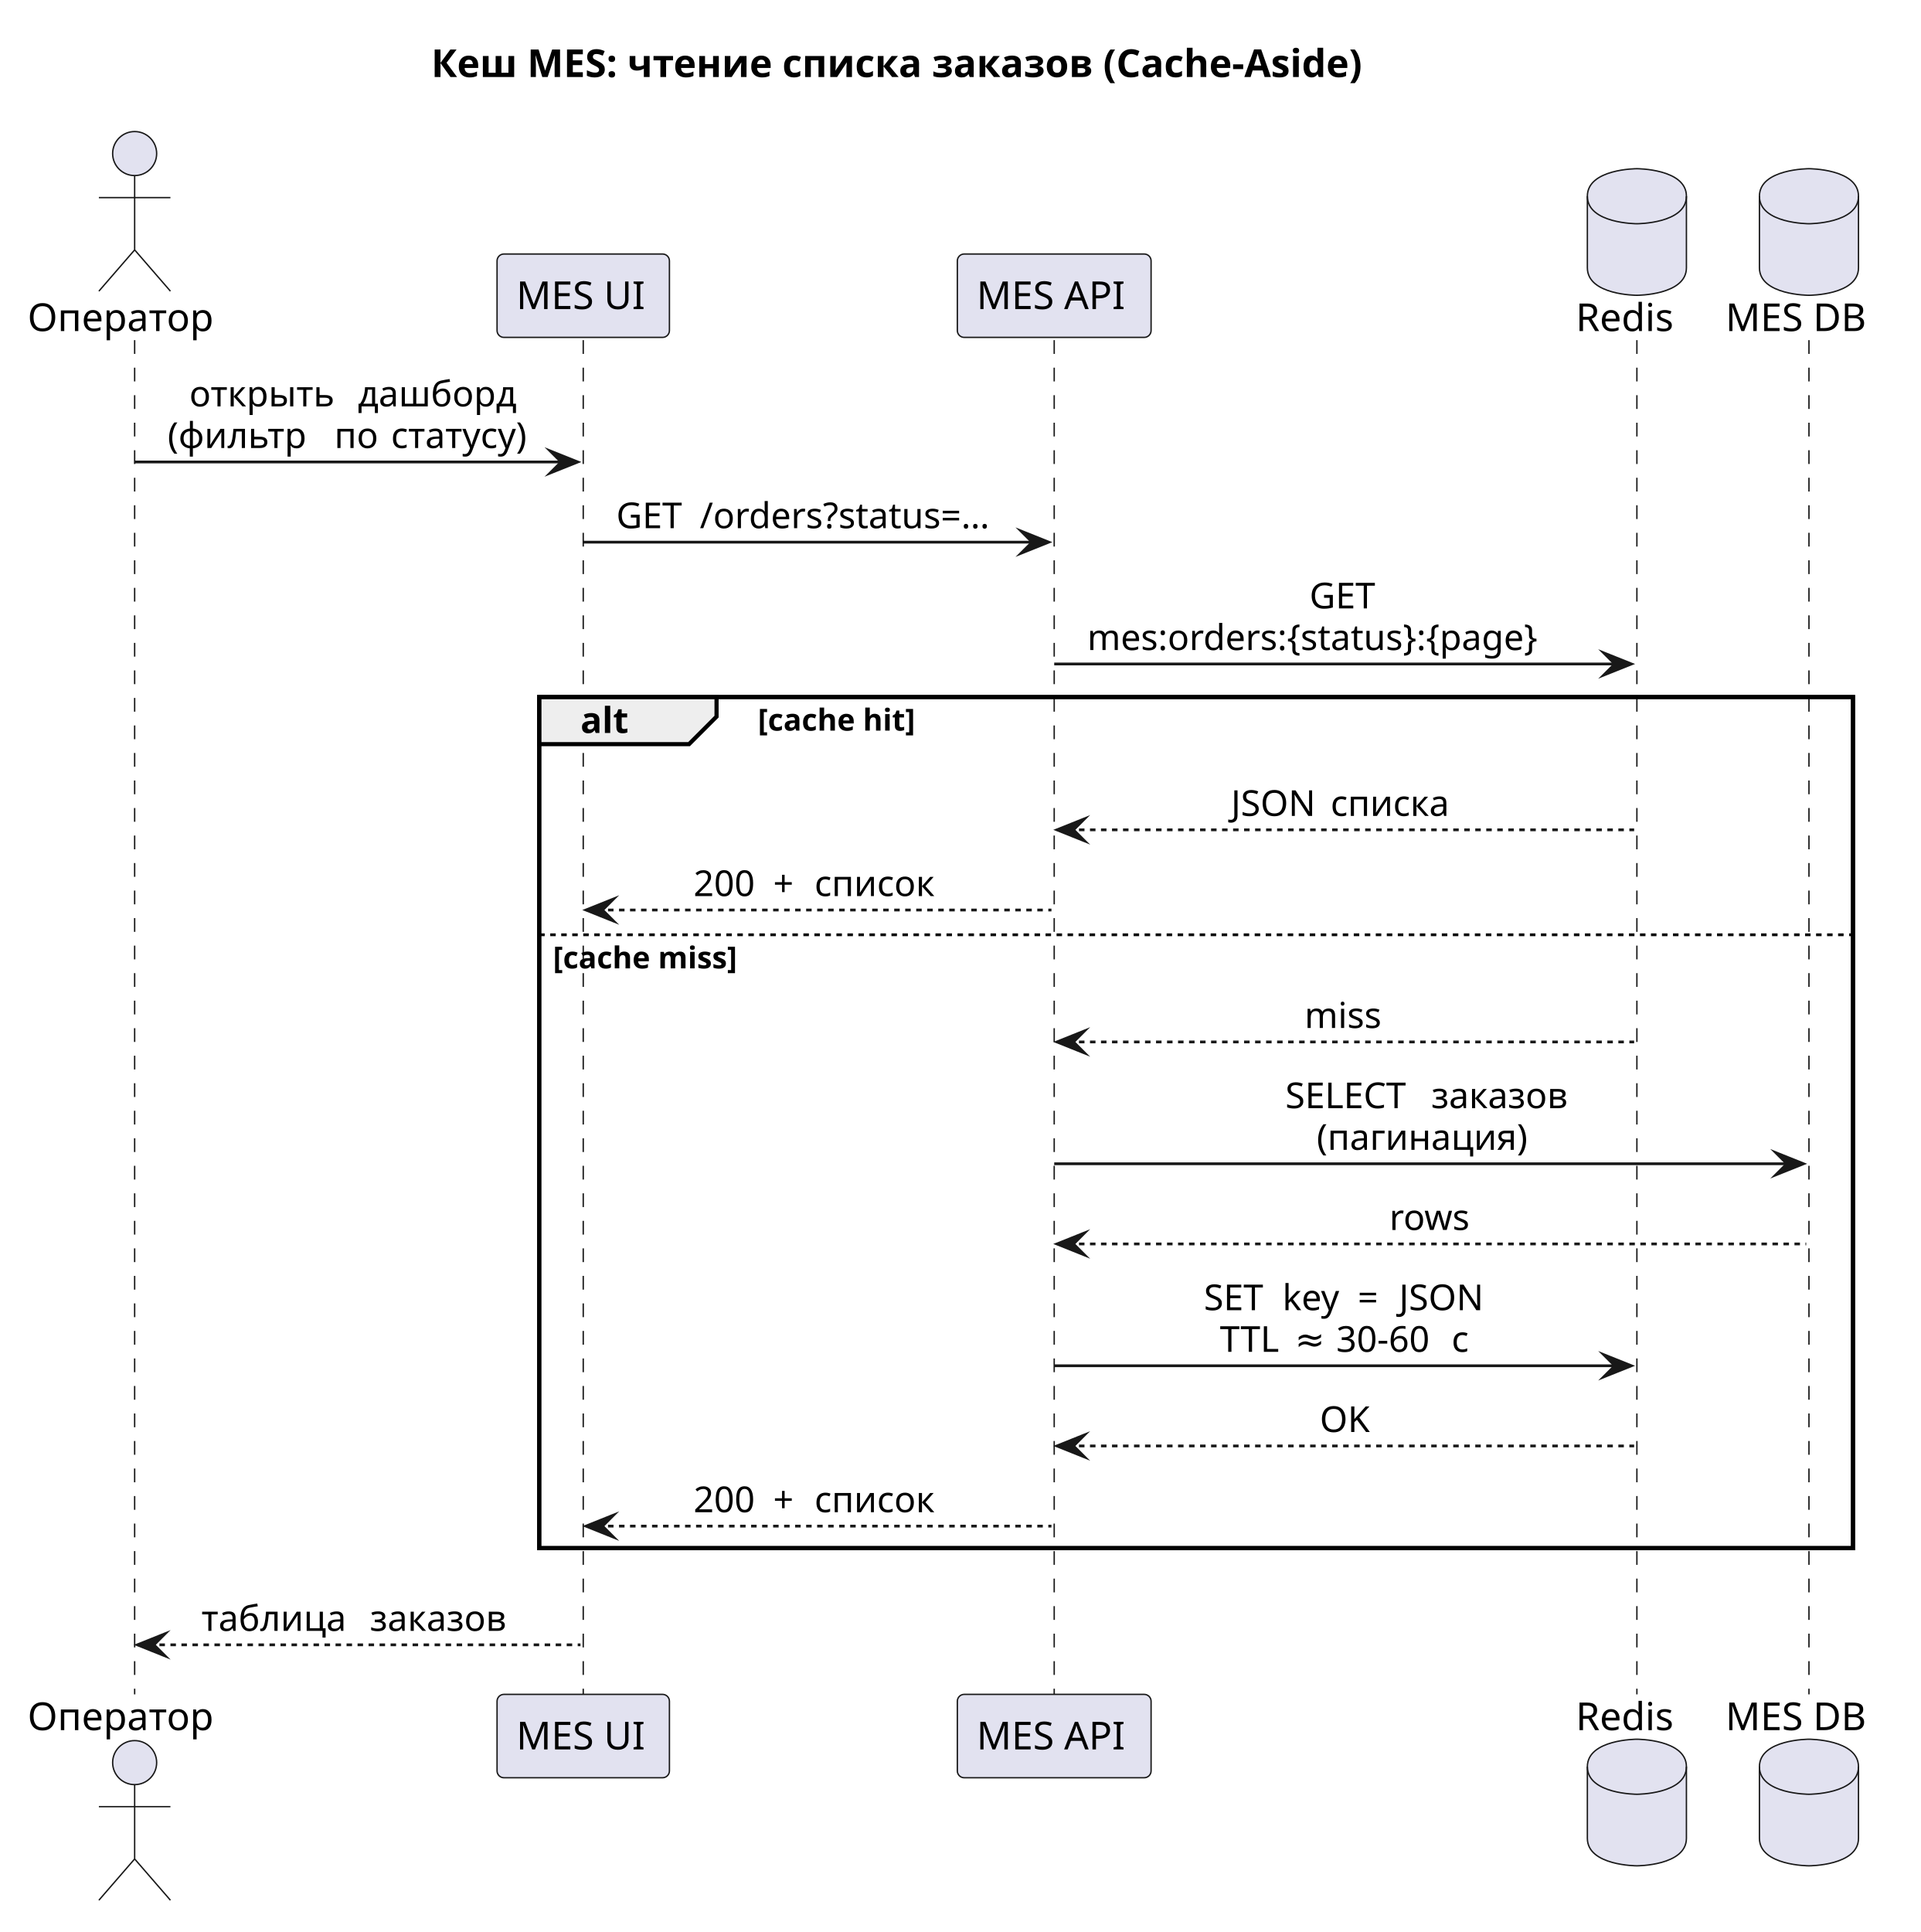
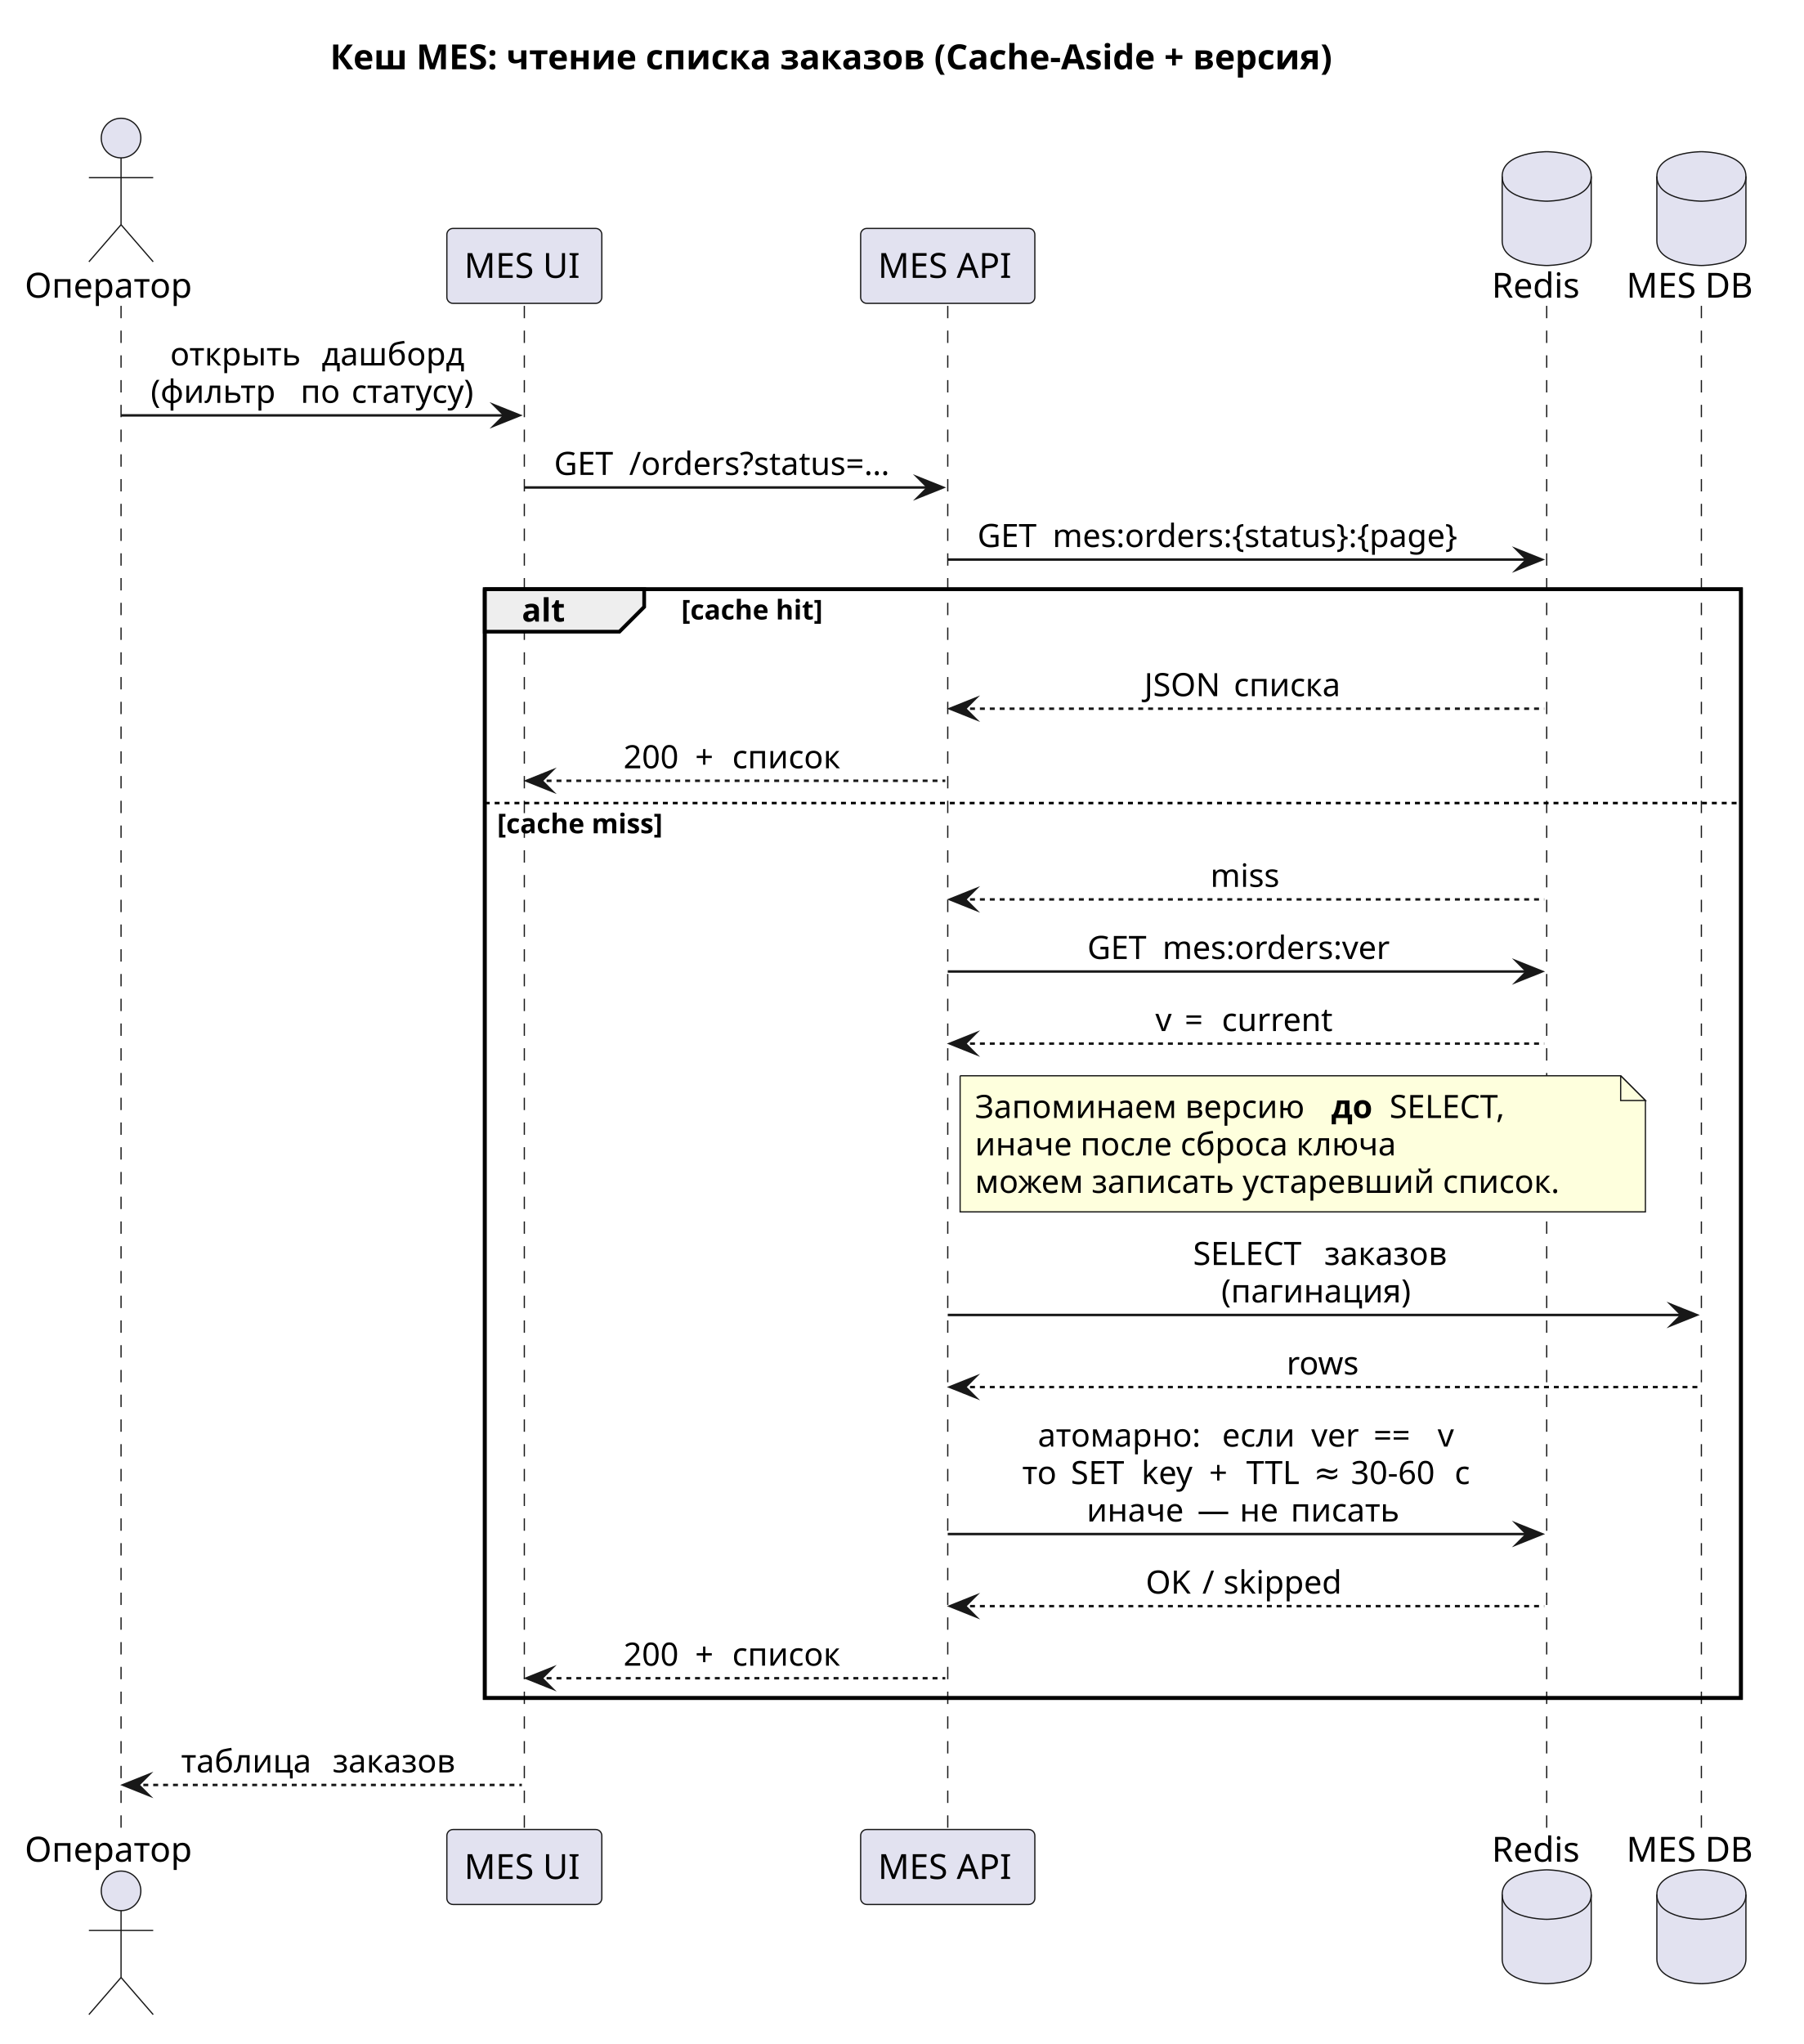
- <svg xmlns="http://www.w3.org/2000/svg" version="1.1" data-diagram-type="SEQUENCE" style="width:698px;height:702px;background:#FFFFFF;" width="698px" height="702px" viewBox="0 0 698 702" zoomAndPan="magnify" preserveAspectRatio="none" contentStyleType="text/css">
+ <svg xmlns="http://www.w3.org/2000/svg" version="1.1" data-diagram-type="SEQUENCE" style="width:729px;height:826px;background:#FFFFFF;" width="729px" height="826px" viewBox="0 0 729 826" zoomAndPan="magnify" preserveAspectRatio="none" contentStyleType="text/css">
  <defs />
  <g font-family="sans-serif" lengthAdjust="spacing">
    <g class="title" data-source-line="1">
-       <text x="156.69" y="27.995" fill="#000" font-size="14" textLength="383.298" font-weight="700">Кеш MES: чтение списка заказов (Cache-Aside)</text>
-     </g>
-     <rect x="195.943" y="253.258" width="477.412" height="309.266" fill="none" style="stroke:#000;stroke-width:1.5;" />
+       <text x="133.395" y="27.995" fill="#000" font-size="14" textLength="460.25" font-weight="700">Кеш MES: чтение списка заказов (Cache-Aside + версия)</text>
+     </g>
+     <rect x="195.943" y="238.125" width="507.773" height="448.063" fill="none" style="stroke:#000;stroke-width:1.5;" />
    <g class="participant-lifeline" data-qualified-name="Op" data-entity-uid="part1" id="part1-lifeline" data-source-line="6">
      <g>
-         <rect x="45.43" y="123.594" width="8" height="492.063" fill="#000" fill-opacity="0" />
-         <line x1="48.93" y1="123.594" x2="48.93" y2="615.656" style="stroke:#181818;stroke-width:0.5;stroke-dasharray:5,5;" />
+         <rect x="45.43" y="123.594" width="8" height="615.727" fill="#000" fill-opacity="0" />
+         <line x1="48.93" y1="123.594" x2="48.93" y2="739.32" style="stroke:#181818;stroke-width:0.5;stroke-dasharray:5,5;" />
      </g>
    </g>
    <g class="participant-lifeline" data-qualified-name="UI" data-entity-uid="part2" id="part2-lifeline" data-source-line="7">
      <g>
-         <rect x="208.443" y="123.594" width="8" height="492.063" fill="#000" fill-opacity="0" />
-         <line x1="211.943" y1="123.594" x2="211.943" y2="615.656" style="stroke:#181818;stroke-width:0.5;stroke-dasharray:5,5;" />
+         <rect x="208.443" y="123.594" width="8" height="615.727" fill="#000" fill-opacity="0" />
+         <line x1="211.943" y1="123.594" x2="211.943" y2="739.32" style="stroke:#181818;stroke-width:0.5;stroke-dasharray:5,5;" />
      </g>
    </g>
    <g class="participant-lifeline" data-qualified-name="API" data-entity-uid="part3" id="part3-lifeline" data-source-line="8">
      <g>
-         <rect x="379.588" y="123.594" width="8" height="492.063" fill="#000" fill-opacity="0" />
-         <line x1="383.088" y1="123.594" x2="383.088" y2="615.656" style="stroke:#181818;stroke-width:0.5;stroke-dasharray:5,5;" />
+         <rect x="379.588" y="123.594" width="8" height="615.727" fill="#000" fill-opacity="0" />
+         <line x1="383.088" y1="123.594" x2="383.088" y2="739.32" style="stroke:#181818;stroke-width:0.5;stroke-dasharray:5,5;" />
      </g>
    </g>
    <g class="participant-lifeline" data-qualified-name="Redis" data-entity-uid="part4" id="part4-lifeline" data-source-line="9">
      <g>
-         <rect x="591.327" y="123.594" width="8" height="492.063" fill="#000" fill-opacity="0" />
-         <line x1="594.827" y1="123.594" x2="594.827" y2="615.656" style="stroke:#181818;stroke-width:0.5;stroke-dasharray:5,5;" />
+         <rect x="621.688" y="123.594" width="8" height="615.727" fill="#000" fill-opacity="0" />
+         <line x1="625.188" y1="123.594" x2="625.188" y2="739.32" style="stroke:#181818;stroke-width:0.5;stroke-dasharray:5,5;" />
      </g>
    </g>
    <g class="participant-lifeline" data-qualified-name="DB" data-entity-uid="part5" id="part5-lifeline" data-source-line="10">
      <g>
-         <rect x="653.855" y="123.594" width="8" height="492.063" fill="#000" fill-opacity="0" />
-         <line x1="657.355" y1="123.594" x2="657.355" y2="615.656" style="stroke:#181818;stroke-width:0.5;stroke-dasharray:5,5;" />
+         <rect x="684.216" y="123.594" width="8" height="615.727" fill="#000" fill-opacity="0" />
+         <line x1="687.716" y1="123.594" x2="687.716" y2="739.32" style="stroke:#181818;stroke-width:0.5;stroke-dasharray:5,5;" />
      </g>
    </g>
    <g class="participant participant-head" data-qualified-name="Op" data-entity-uid="part1" id="part1-head" data-source-line="6">
      <text x="10" y="120.292" fill="#000" font-size="14" textLength="71.859">Оператор</text>
      <ellipse cx="48.93" cy="55.797" rx="8" ry="8" fill="#E2E2F0" style="stroke:#181818;stroke-width:0.5;" />
      <path d="M48.93,63.797 L48.93,90.797 M35.93,71.797 L61.93,71.797 M48.93,90.797 L35.93,105.797 M48.93,90.797 L61.93,105.797" style="stroke:#181818;stroke-width:0.5;" fill="none" />
    </g>
    <g class="participant participant-head" data-qualified-name="UI" data-entity-uid="part2" id="part2-head" data-source-line="7">
      <rect x="180.625" y="92.297" width="62.638" height="30.297" fill="#E2E2F0" style="stroke:#181818;stroke-width:0.5;" rx="2.5" ry="2.5" />
      <text x="187.625" y="112.292" fill="#000" font-size="14" textLength="48.638">MES UI</text>
    </g>
    <g class="participant participant-head" data-qualified-name="API" data-entity-uid="part3" id="part3-head" data-source-line="8">
      <rect x="347.883" y="92.297" width="70.41" height="30.297" fill="#E2E2F0" style="stroke:#181818;stroke-width:0.5;" rx="2.5" ry="2.5" />
      <text x="354.883" y="112.292" fill="#000" font-size="14" textLength="56.41">MES API</text>
    </g>
    <g class="participant participant-head" data-qualified-name="Redis" data-entity-uid="part4" id="part4-head" data-source-line="9">
-       <text x="572.621" y="120.292" fill="#000" font-size="14" textLength="38.411">Redis</text>
-       <path d="M576.827,71.297 C576.827,61.297 594.827,61.297 594.827,61.297 C594.827,61.297 612.827,61.297 612.827,71.297 L612.827,97.297 C612.827,107.297 594.827,107.297 594.827,107.297 C594.827,107.297 576.827,107.297 576.827,97.297 L576.827,71.297" style="stroke:#181818;stroke-width:0.5;" fill="#E2E2F0" />
-       <path d="M576.827,71.297 C576.827,81.297 594.827,81.297 594.827,81.297 C594.827,81.297 612.827,81.297 612.827,71.297" style="stroke:#181818;stroke-width:0.5;" fill="none" />
+       <text x="602.982" y="120.292" fill="#000" font-size="14" textLength="38.411">Redis</text>
+       <path d="M607.188,71.297 C607.188,61.297 625.188,61.297 625.188,61.297 C625.188,61.297 643.188,61.297 643.188,71.297 L643.188,97.297 C643.188,107.297 625.188,107.297 625.188,107.297 C625.188,107.297 607.188,107.297 607.188,97.297 L607.188,71.297" style="stroke:#181818;stroke-width:0.5;" fill="#E2E2F0" />
+       <path d="M607.188,71.297 C607.188,81.297 625.188,81.297 625.188,81.297 C625.188,81.297 643.188,81.297 643.188,71.297" style="stroke:#181818;stroke-width:0.5;" fill="none" />
    </g>
    <g class="participant participant-head" data-qualified-name="DB" data-entity-uid="part5" id="part5-head" data-source-line="10">
-       <text x="627.032" y="120.292" fill="#000" font-size="14" textLength="54.646">MES DB</text>
-       <path d="M639.355,71.297 C639.355,61.297 657.355,61.297 657.355,61.297 C657.355,61.297 675.355,61.297 675.355,71.297 L675.355,97.297 C675.355,107.297 657.355,107.297 657.355,107.297 C657.355,107.297 639.355,107.297 639.355,97.297 L639.355,71.297" style="stroke:#181818;stroke-width:0.5;" fill="#E2E2F0" />
-       <path d="M639.355,71.297 C639.355,81.297 657.355,81.297 657.355,81.297 C657.355,81.297 675.355,81.297 675.355,71.297" style="stroke:#181818;stroke-width:0.5;" fill="none" />
+       <text x="657.393" y="120.292" fill="#000" font-size="14" textLength="54.646">MES DB</text>
+       <path d="M669.716,71.297 C669.716,61.297 687.716,61.297 687.716,61.297 C687.716,61.297 705.716,61.297 705.716,71.297 L705.716,97.297 C705.716,107.297 687.716,107.297 687.716,107.297 C687.716,107.297 669.716,107.297 669.716,97.297 L669.716,71.297" style="stroke:#181818;stroke-width:0.5;" fill="#E2E2F0" />
+       <path d="M669.716,71.297 C669.716,81.297 687.716,81.297 687.716,81.297 C687.716,81.297 705.716,81.297 705.716,71.297" style="stroke:#181818;stroke-width:0.5;" fill="none" />
    </g>
    <g class="participant participant-tail" data-qualified-name="Op" data-entity-uid="part1" id="part1-tail" data-source-line="6">
-       <text x="10" y="628.651" fill="#000" font-size="14" textLength="71.859">Оператор</text>
-       <ellipse cx="48.93" cy="640.453" rx="8" ry="8" fill="#E2E2F0" style="stroke:#181818;stroke-width:0.5;" />
-       <path d="M48.93,648.453 L48.93,675.453 M35.93,656.453 L61.93,656.453 M48.93,675.453 L35.93,690.453 M48.93,675.453 L61.93,690.453" style="stroke:#181818;stroke-width:0.5;" fill="none" />
+       <text x="10" y="752.315" fill="#000" font-size="14" textLength="71.859">Оператор</text>
+       <ellipse cx="48.93" cy="764.117" rx="8" ry="8" fill="#E2E2F0" style="stroke:#181818;stroke-width:0.5;" />
+       <path d="M48.93,772.117 L48.93,799.117 M35.93,780.117 L61.93,780.117 M48.93,799.117 L35.93,814.117 M48.93,799.117 L61.93,814.117" style="stroke:#181818;stroke-width:0.5;" fill="none" />
    </g>
    <g class="participant participant-tail" data-qualified-name="UI" data-entity-uid="part2" id="part2-tail" data-source-line="7">
-       <rect x="180.625" y="615.656" width="62.638" height="30.297" fill="#E2E2F0" style="stroke:#181818;stroke-width:0.5;" rx="2.5" ry="2.5" />
-       <text x="187.625" y="635.651" fill="#000" font-size="14" textLength="48.638">MES UI</text>
+       <rect x="180.625" y="739.32" width="62.638" height="30.297" fill="#E2E2F0" style="stroke:#181818;stroke-width:0.5;" rx="2.5" ry="2.5" />
+       <text x="187.625" y="759.315" fill="#000" font-size="14" textLength="48.638">MES UI</text>
    </g>
    <g class="participant participant-tail" data-qualified-name="API" data-entity-uid="part3" id="part3-tail" data-source-line="8">
-       <rect x="347.883" y="615.656" width="70.41" height="30.297" fill="#E2E2F0" style="stroke:#181818;stroke-width:0.5;" rx="2.5" ry="2.5" />
-       <text x="354.883" y="635.651" fill="#000" font-size="14" textLength="56.41">MES API</text>
+       <rect x="347.883" y="739.32" width="70.41" height="30.297" fill="#E2E2F0" style="stroke:#181818;stroke-width:0.5;" rx="2.5" ry="2.5" />
+       <text x="354.883" y="759.315" fill="#000" font-size="14" textLength="56.41">MES API</text>
    </g>
    <g class="participant participant-tail" data-qualified-name="Redis" data-entity-uid="part4" id="part4-tail" data-source-line="9">
-       <text x="572.621" y="628.651" fill="#000" font-size="14" textLength="38.411">Redis</text>
-       <path d="M576.827,641.953 C576.827,631.953 594.827,631.953 594.827,631.953 C594.827,631.953 612.827,631.953 612.827,641.953 L612.827,667.953 C612.827,677.953 594.827,677.953 594.827,677.953 C594.827,677.953 576.827,677.953 576.827,667.953 L576.827,641.953" style="stroke:#181818;stroke-width:0.5;" fill="#E2E2F0" />
-       <path d="M576.827,641.953 C576.827,651.953 594.827,651.953 594.827,651.953 C594.827,651.953 612.827,651.953 612.827,641.953" style="stroke:#181818;stroke-width:0.5;" fill="none" />
+       <text x="602.982" y="752.315" fill="#000" font-size="14" textLength="38.411">Redis</text>
+       <path d="M607.188,765.617 C607.188,755.617 625.188,755.617 625.188,755.617 C625.188,755.617 643.188,755.617 643.188,765.617 L643.188,791.617 C643.188,801.617 625.188,801.617 625.188,801.617 C625.188,801.617 607.188,801.617 607.188,791.617 L607.188,765.617" style="stroke:#181818;stroke-width:0.5;" fill="#E2E2F0" />
+       <path d="M607.188,765.617 C607.188,775.617 625.188,775.617 625.188,775.617 C625.188,775.617 643.188,775.617 643.188,765.617" style="stroke:#181818;stroke-width:0.5;" fill="none" />
    </g>
    <g class="participant participant-tail" data-qualified-name="DB" data-entity-uid="part5" id="part5-tail" data-source-line="10">
-       <text x="627.032" y="628.651" fill="#000" font-size="14" textLength="54.646">MES DB</text>
-       <path d="M639.355,641.953 C639.355,631.953 657.355,631.953 657.355,631.953 C657.355,631.953 675.355,631.953 675.355,641.953 L675.355,667.953 C675.355,677.953 657.355,677.953 657.355,677.953 C657.355,677.953 639.355,677.953 639.355,667.953 L639.355,641.953" style="stroke:#181818;stroke-width:0.5;" fill="#E2E2F0" />
-       <path d="M639.355,641.953 C639.355,651.953 657.355,651.953 657.355,651.953 C657.355,651.953 675.355,651.953 675.355,641.953" style="stroke:#181818;stroke-width:0.5;" fill="none" />
+       <text x="657.393" y="752.315" fill="#000" font-size="14" textLength="54.646">MES DB</text>
+       <path d="M669.716,765.617 C669.716,755.617 687.716,755.617 687.716,755.617 C687.716,755.617 705.716,755.617 705.716,765.617 L705.716,791.617 C705.716,801.617 687.716,801.617 687.716,801.617 C687.716,801.617 669.716,801.617 669.716,791.617 L669.716,765.617" style="stroke:#181818;stroke-width:0.5;" fill="#E2E2F0" />
+       <path d="M669.716,765.617 C669.716,775.617 687.716,775.617 687.716,775.617 C687.716,775.617 705.716,775.617 705.716,765.617" style="stroke:#181818;stroke-width:0.5;" fill="none" />
    </g>
    <g class="message" data-entity-1="part1" data-entity-2="part2" id="msg1" data-source-line="12">
      <polygon points="199.943,163.859,209.943,167.859,199.943,171.859,203.943,167.859" fill="#181818" style="stroke:#181818;stroke-width:1;stroke-linejoin:miter;stroke-miterlimit:10;" />
      <line x1="48.93" y1="167.859" x2="205.943" y2="167.859" style="stroke:#181818;stroke-width:1;" />
      <text x="68.775" y="147.661" fill="#000" font-size="13" textLength="57.129">открыть</text>
      <text x="125.904" y="147.661" fill="#000" font-size="13"> </text>
      <text x="130.037" y="147.661" fill="#000" font-size="13" textLength="62.061">дашборд</text>
      <text x="60.93" y="162.793" fill="#000" font-size="13" textLength="56.431">(фильтр</text>
      <text x="117.36" y="162.793" fill="#000" font-size="13"> </text>
      <text x="121.493" y="162.793" fill="#000" font-size="13" textLength="16.453">по</text>
      <text x="137.946" y="162.793" fill="#000" font-size="13"> </text>
      <text x="142.078" y="162.793" fill="#000" font-size="13" textLength="57.865">статусу)</text>
    </g>
    <g class="message" data-entity-1="part2" data-entity-2="part3" id="msg2" data-source-line="13">
      <polygon points="371.088,192.992,381.088,196.992,371.088,200.992,375.088,196.992" fill="#181818" style="stroke:#181818;stroke-width:1;stroke-linejoin:miter;stroke-miterlimit:10;" />
      <line x1="211.943" y1="196.992" x2="377.088" y2="196.992" style="stroke:#181818;stroke-width:1;" />
      <text x="223.943" y="191.926" fill="#000" font-size="13" textLength="26.229">GET</text>
      <text x="250.172" y="191.926" fill="#000" font-size="13"> </text>
      <text x="254.304" y="191.926" fill="#000" font-size="13" textLength="116.784">/orders?status=…</text>
    </g>
    <g class="message" data-entity-1="part3" data-entity-2="part4" id="msg3" data-source-line="15">
-       <polygon points="582.827,237.258,592.827,241.258,582.827,245.258,586.827,241.258" fill="#181818" style="stroke:#181818;stroke-width:1;stroke-linejoin:miter;stroke-miterlimit:10;" />
-       <line x1="383.088" y1="241.258" x2="588.827" y2="241.258" style="stroke:#181818;stroke-width:1;" />
-       <text x="475.843" y="221.059" fill="#000" font-size="13" textLength="26.229">GET</text>
-       <text x="395.088" y="236.192" fill="#000" font-size="13" textLength="187.738">mes:orders:{status}:{page}</text>
-     </g>
-     <path d="M195.943,253.258 L260.386,253.258 L260.386,260.391 L250.386,270.391 L195.943,270.391 L195.943,253.258" style="stroke:#000;stroke-width:1.5;" fill="#EEE" />
-     <rect x="195.943" y="253.258" width="477.412" height="309.266" fill="none" style="stroke:#000;stroke-width:1.5;" />
-     <text x="210.943" y="266.325" fill="#000" font-size="13" textLength="19.443" font-weight="700">alt</text>
-     <text x="275.386" y="265.468" fill="#000" font-size="11" textLength="66.5" font-weight="700">[cache hit]</text>
+       <polygon points="613.188,222.125,623.188,226.125,613.188,230.125,617.188,226.125" fill="#181818" style="stroke:#181818;stroke-width:1;stroke-linejoin:miter;stroke-miterlimit:10;" />
+       <line x1="383.088" y1="226.125" x2="619.188" y2="226.125" style="stroke:#181818;stroke-width:1;" />
+       <text x="395.088" y="221.059" fill="#000" font-size="13" textLength="26.229">GET</text>
+       <text x="421.317" y="221.059" fill="#000" font-size="13"> </text>
+       <text x="425.449" y="221.059" fill="#000" font-size="13" textLength="187.738">mes:orders:{status}:{page}</text>
+     </g>
+     <path d="M195.943,238.125 L260.386,238.125 L260.386,245.258 L250.386,255.258 L195.943,255.258 L195.943,238.125" style="stroke:#000;stroke-width:1.5;" fill="#EEE" />
+     <rect x="195.943" y="238.125" width="507.773" height="448.063" fill="none" style="stroke:#000;stroke-width:1.5;" />
+     <text x="210.943" y="251.192" fill="#000" font-size="13" textLength="19.443" font-weight="700">alt</text>
+     <text x="275.386" y="250.335" fill="#000" font-size="11" textLength="66.5" font-weight="700">[cache hit]</text>
    <g class="message" data-entity-1="part4" data-entity-2="part3" id="msg4" data-source-line="17">
-       <polygon points="394.088,297.523,384.088,301.523,394.088,305.523,390.088,301.523" fill="#181818" style="stroke:#181818;stroke-width:1;stroke-linejoin:miter;stroke-miterlimit:10;" />
-       <line x1="388.088" y1="301.523" x2="593.827" y2="301.523" style="stroke:#181818;stroke-width:1;stroke-dasharray:2,2;" />
-       <text x="447.339" y="296.458" fill="#000" font-size="13" textLength="32.043">JSON</text>
-       <text x="479.382" y="296.458" fill="#000" font-size="13"> </text>
-       <text x="483.514" y="296.458" fill="#000" font-size="13" textLength="47.062">списка</text>
+       <polygon points="394.088,282.391,384.088,286.391,394.088,290.391,390.088,286.391" fill="#181818" style="stroke:#181818;stroke-width:1;stroke-linejoin:miter;stroke-miterlimit:10;" />
+       <line x1="388.088" y1="286.391" x2="624.188" y2="286.391" style="stroke:#181818;stroke-width:1;stroke-dasharray:2,2;" />
+       <text x="462.52" y="281.325" fill="#000" font-size="13" textLength="32.043">JSON</text>
+       <text x="494.563" y="281.325" fill="#000" font-size="13"> </text>
+       <text x="498.695" y="281.325" fill="#000" font-size="13" textLength="47.062">списка</text>
    </g>
    <g class="message" data-entity-1="part3" data-entity-2="part2" id="msg5" data-source-line="18">
-       <polygon points="222.943,326.656,212.943,330.656,222.943,334.656,218.943,330.656" fill="#181818" style="stroke:#181818;stroke-width:1;stroke-linejoin:miter;stroke-miterlimit:10;" />
-       <line x1="216.943" y1="330.656" x2="382.088" y2="330.656" style="stroke:#181818;stroke-width:1;stroke-dasharray:2,2;" />
-       <text x="252.006" y="325.59" fill="#000" font-size="13" textLength="24.813">200</text>
-       <text x="276.819" y="325.59" fill="#000" font-size="13"> </text>
-       <text x="280.952" y="325.59" fill="#000" font-size="13">+</text>
-       <text x="291.844" y="325.59" fill="#000" font-size="13"> </text>
-       <text x="295.977" y="325.59" fill="#000" font-size="13" textLength="47.049">список</text>
-     </g>
-     <line x1="195.943" y1="339.656" x2="673.355" y2="339.656" style="stroke:#000;stroke-width:1;stroke-dasharray:2,2;" />
-     <text x="200.943" y="351.867" fill="#000" font-size="11" textLength="77.967" font-weight="700">[cache miss]</text>
+       <polygon points="222.943,311.523,212.943,315.523,222.943,319.523,218.943,315.523" fill="#181818" style="stroke:#181818;stroke-width:1;stroke-linejoin:miter;stroke-miterlimit:10;" />
+       <line x1="216.943" y1="315.523" x2="382.088" y2="315.523" style="stroke:#181818;stroke-width:1;stroke-dasharray:2,2;" />
+       <text x="252.006" y="310.458" fill="#000" font-size="13" textLength="24.813">200</text>
+       <text x="276.819" y="310.458" fill="#000" font-size="13"> </text>
+       <text x="280.952" y="310.458" fill="#000" font-size="13">+</text>
+       <text x="291.844" y="310.458" fill="#000" font-size="13"> </text>
+       <text x="295.977" y="310.458" fill="#000" font-size="13" textLength="47.049">список</text>
+     </g>
+     <line x1="195.943" y1="324.523" x2="703.716" y2="324.523" style="stroke:#000;stroke-width:1;stroke-dasharray:2,2;" />
+     <text x="200.943" y="336.734" fill="#000" font-size="11" textLength="77.967" font-weight="700">[cache miss]</text>
    <g class="message" data-entity-1="part4" data-entity-2="part3" id="msg6" data-source-line="20">
-       <polygon points="394.088,374.594,384.088,378.594,394.088,382.594,390.088,378.594" fill="#181818" style="stroke:#181818;stroke-width:1;stroke-linejoin:miter;stroke-miterlimit:10;" />
-       <line x1="388.088" y1="378.594" x2="593.827" y2="378.594" style="stroke:#181818;stroke-width:1;stroke-dasharray:2,2;" />
-       <text x="474.047" y="373.528" fill="#000" font-size="13" textLength="29.821">miss</text>
-     </g>
-     <g class="message" data-entity-1="part3" data-entity-2="part5" id="msg7" data-source-line="21">
-       <polygon points="645.355,418.859,655.355,422.859,645.355,426.859,649.355,422.859" fill="#181818" style="stroke:#181818;stroke-width:1;stroke-linejoin:miter;stroke-miterlimit:10;" />
-       <line x1="383.088" y1="422.859" x2="651.355" y2="422.859" style="stroke:#181818;stroke-width:1;" />
-       <text x="467.073" y="402.661" fill="#000" font-size="13" textLength="48.94">SELECT</text>
-       <text x="516.013" y="402.661" fill="#000" font-size="13"> </text>
-       <text x="520.146" y="402.661" fill="#000" font-size="13" textLength="53.225">заказов</text>
-       <text x="478.486" y="417.793" fill="#000" font-size="13" textLength="83.472">(пагинация)</text>
-     </g>
-     <g class="message" data-entity-1="part5" data-entity-2="part3" id="msg8" data-source-line="22">
-       <polygon points="394.088,447.992,384.088,451.992,394.088,455.992,390.088,451.992" fill="#181818" style="stroke:#181818;stroke-width:1;stroke-linejoin:miter;stroke-miterlimit:10;" />
-       <line x1="388.088" y1="451.992" x2="656.355" y2="451.992" style="stroke:#181818;stroke-width:1;stroke-dasharray:2,2;" />
-       <text x="504.87" y="446.926" fill="#000" font-size="13" textLength="30.704">rows</text>
-     </g>
-     <g class="message" data-entity-1="part3" data-entity-2="part4" id="msg9" data-source-line="23">
-       <polygon points="582.827,492.258,592.827,496.258,582.827,500.258,586.827,496.258" fill="#181818" style="stroke:#181818;stroke-width:1;stroke-linejoin:miter;stroke-miterlimit:10;" />
-       <line x1="383.088" y1="496.258" x2="588.827" y2="496.258" style="stroke:#181818;stroke-width:1;" />
-       <text x="437.478" y="476.059" fill="#000" font-size="13" textLength="24.407">SET</text>
-       <text x="461.885" y="476.059" fill="#000" font-size="13"> </text>
-       <text x="466.017" y="476.059" fill="#000" font-size="13" textLength="23.22">key</text>
-       <text x="489.237" y="476.059" fill="#000" font-size="13"> </text>
-       <text x="493.369" y="476.059" fill="#000" font-size="13">=</text>
-       <text x="504.262" y="476.059" fill="#000" font-size="13"> </text>
-       <text x="508.394" y="476.059" fill="#000" font-size="13" textLength="32.043">JSON</text>
-       <text x="443.289" y="491.192" fill="#000" font-size="13" textLength="23.125">TTL</text>
-       <text x="466.414" y="491.192" fill="#000" font-size="13"> </text>
-       <text x="470.546" y="491.192" fill="#000" font-size="13">≈</text>
-       <text x="481.439" y="491.192" fill="#000" font-size="13"> </text>
-       <text x="485.571" y="491.192" fill="#000" font-size="13" textLength="37.775">30-60</text>
-       <text x="523.346" y="491.192" fill="#000" font-size="13"> </text>
-       <text x="527.478" y="491.192" fill="#000" font-size="13">с</text>
-     </g>
-     <g class="message" data-entity-1="part4" data-entity-2="part3" id="msg10" data-source-line="24">
-       <polygon points="394.088,521.391,384.088,525.391,394.088,529.391,390.088,525.391" fill="#181818" style="stroke:#181818;stroke-width:1;stroke-linejoin:miter;stroke-miterlimit:10;" />
-       <line x1="388.088" y1="525.391" x2="593.827" y2="525.391" style="stroke:#181818;stroke-width:1;stroke-dasharray:2,2;" />
-       <text x="479.579" y="520.325" fill="#000" font-size="13" textLength="18.757">OK</text>
-     </g>
-     <g class="message" data-entity-1="part3" data-entity-2="part2" id="msg11" data-source-line="25">
-       <polygon points="222.943,550.523,212.943,554.523,222.943,558.523,218.943,554.523" fill="#181818" style="stroke:#181818;stroke-width:1;stroke-linejoin:miter;stroke-miterlimit:10;" />
-       <line x1="216.943" y1="554.523" x2="382.088" y2="554.523" style="stroke:#181818;stroke-width:1;stroke-dasharray:2,2;" />
-       <text x="252.006" y="549.458" fill="#000" font-size="13" textLength="24.813">200</text>
-       <text x="276.819" y="549.458" fill="#000" font-size="13"> </text>
-       <text x="280.952" y="549.458" fill="#000" font-size="13">+</text>
-       <text x="291.844" y="549.458" fill="#000" font-size="13"> </text>
-       <text x="295.977" y="549.458" fill="#000" font-size="13" textLength="47.049">список</text>
-     </g>
-     <g class="message" data-entity-1="part2" data-entity-2="part1" id="msg12" data-source-line="28">
-       <polygon points="59.93,593.656,49.93,597.656,59.93,601.656,55.93,597.656" fill="#181818" style="stroke:#181818;stroke-width:1;stroke-linejoin:miter;stroke-miterlimit:10;" />
-       <line x1="53.93" y1="597.656" x2="210.943" y2="597.656" style="stroke:#181818;stroke-width:1;stroke-dasharray:2,2;" />
-       <text x="73.193" y="592.59" fill="#000" font-size="13" textLength="57.129">таблица</text>
-       <text x="130.322" y="592.59" fill="#000" font-size="13"> </text>
-       <text x="134.455" y="592.59" fill="#000" font-size="13" textLength="53.225">заказов</text>
+       <polygon points="394.088,359.461,384.088,363.461,394.088,367.461,390.088,363.461" fill="#181818" style="stroke:#181818;stroke-width:1;stroke-linejoin:miter;stroke-miterlimit:10;" />
+       <line x1="388.088" y1="363.461" x2="624.188" y2="363.461" style="stroke:#181818;stroke-width:1;stroke-dasharray:2,2;" />
+       <text x="489.227" y="358.395" fill="#000" font-size="13" textLength="29.821">miss</text>
+     </g>
+     <g class="message" data-entity-1="part3" data-entity-2="part4" id="msg7" data-source-line="21">
+       <polygon points="613.188,388.594,623.188,392.594,613.188,396.594,617.188,392.594" fill="#181818" style="stroke:#181818;stroke-width:1;stroke-linejoin:miter;stroke-miterlimit:10;" />
+       <line x1="383.088" y1="392.594" x2="619.188" y2="392.594" style="stroke:#181818;stroke-width:1;" />
+       <text x="439.509" y="387.528" fill="#000" font-size="13" textLength="26.229">GET</text>
+       <text x="465.738" y="387.528" fill="#000" font-size="13"> </text>
+       <text x="469.87" y="387.528" fill="#000" font-size="13" textLength="98.896">mes:orders:ver</text>
+     </g>
+     <g class="message" data-entity-1="part4" data-entity-2="part3" id="msg8" data-source-line="22">
+       <polygon points="394.088,417.727,384.088,421.727,394.088,425.727,390.088,421.727" fill="#181818" style="stroke:#181818;stroke-width:1;stroke-linejoin:miter;stroke-miterlimit:10;" />
+       <line x1="388.088" y1="421.727" x2="624.188" y2="421.727" style="stroke:#181818;stroke-width:1;stroke-dasharray:2,2;" />
+       <text x="467.007" y="416.661" fill="#000" font-size="13">v</text>
+       <text x="474.701" y="416.661" fill="#000" font-size="13"> </text>
+       <text x="478.833" y="416.661" fill="#000" font-size="13">=</text>
+       <text x="489.726" y="416.661" fill="#000" font-size="13"> </text>
+       <text x="493.858" y="416.661" fill="#000" font-size="13" textLength="47.411">current</text>
+     </g>
+     <path d="M388.088,434.727 L388.088,489.727 L665.088,489.727 L665.088,444.727 L655.088,434.727 L388.088,434.727" style="stroke:#181818;stroke-width:0.5;" fill="#FEFFDD" />
+     <path d="M655.088,434.727 L655.088,444.727 L665.088,444.727 L655.088,434.727" style="stroke:#181818;stroke-width:0.5;" fill="#FEFFDD" />
+     <text x="394.088" y="451.793" fill="#000" font-size="13" textLength="139.864">Запоминаем версию</text>
+     <text x="538.085" y="451.793" fill="#000" font-size="13" textLength="19.43" font-weight="700">до</text>
+     <text x="561.647" y="451.793" fill="#000" font-size="13" textLength="53.073">SELECT,</text>
+     <text x="394.088" y="466.926" fill="#000" font-size="13" textLength="182.133">иначе после сброса ключа</text>
+     <text x="394.088" y="482.059" fill="#000" font-size="13" textLength="256.115">можем записать устаревший список.</text>
+     <g class="message" data-entity-1="part3" data-entity-2="part5" id="msg9" data-source-line="28">
+       <polygon points="675.716,527.391,685.716,531.391,675.716,535.391,679.716,531.391" fill="#181818" style="stroke:#181818;stroke-width:1;stroke-linejoin:miter;stroke-miterlimit:10;" />
+       <line x1="383.088" y1="531.391" x2="681.716" y2="531.391" style="stroke:#181818;stroke-width:1;" />
+       <text x="482.253" y="511.192" fill="#000" font-size="13" textLength="48.94">SELECT</text>
+       <text x="531.194" y="511.192" fill="#000" font-size="13"> </text>
+       <text x="535.326" y="511.192" fill="#000" font-size="13" textLength="53.225">заказов</text>
+       <text x="493.667" y="526.325" fill="#000" font-size="13" textLength="83.472">(пагинация)</text>
+     </g>
+     <g class="message" data-entity-1="part5" data-entity-2="part3" id="msg10" data-source-line="29">
+       <polygon points="394.088,556.523,384.088,560.523,394.088,564.523,390.088,560.523" fill="#181818" style="stroke:#181818;stroke-width:1;stroke-linejoin:miter;stroke-miterlimit:10;" />
+       <line x1="388.088" y1="560.523" x2="686.716" y2="560.523" style="stroke:#181818;stroke-width:1;stroke-dasharray:2,2;" />
+       <text x="520.051" y="555.458" fill="#000" font-size="13" textLength="30.704">rows</text>
+     </g>
+     <g class="message" data-entity-1="part3" data-entity-2="part4" id="msg11" data-source-line="30">
+       <polygon points="613.188,615.922,623.188,619.922,613.188,623.922,617.188,619.922" fill="#181818" style="stroke:#181818;stroke-width:1;stroke-linejoin:miter;stroke-miterlimit:10;" />
+       <line x1="383.088" y1="619.922" x2="619.188" y2="619.922" style="stroke:#181818;stroke-width:1;" />
+       <text x="419.489" y="584.59" fill="#000" font-size="13" textLength="70.351">атомарно:</text>
+       <text x="489.84" y="584.59" fill="#000" font-size="13"> </text>
+       <text x="493.972" y="584.59" fill="#000" font-size="13" textLength="31.903">если</text>
+       <text x="525.875" y="584.59" fill="#000" font-size="13"> </text>
+       <text x="530.008" y="584.59" fill="#000" font-size="13" textLength="21.036">ver</text>
+       <text x="551.044" y="584.59" fill="#000" font-size="13"> </text>
+       <text x="555.176" y="584.59" fill="#000" font-size="13" textLength="21.785">==</text>
+       <text x="576.961" y="584.59" fill="#000" font-size="13"> </text>
+       <text x="581.094" y="584.59" fill="#000" font-size="13">v</text>
+       <text x="413.182" y="599.723" fill="#000" font-size="13" textLength="15.526">то</text>
+       <text x="428.709" y="599.723" fill="#000" font-size="13"> </text>
+       <text x="432.841" y="599.723" fill="#000" font-size="13" textLength="24.407">SET</text>
+       <text x="457.248" y="599.723" fill="#000" font-size="13"> </text>
+       <text x="461.38" y="599.723" fill="#000" font-size="13" textLength="23.22">key</text>
+       <text x="484.6" y="599.723" fill="#000" font-size="13"> </text>
+       <text x="488.732" y="599.723" fill="#000" font-size="13">+</text>
+       <text x="499.625" y="599.723" fill="#000" font-size="13"> </text>
+       <text x="503.757" y="599.723" fill="#000" font-size="13" textLength="23.125">TTL</text>
+       <text x="526.882" y="599.723" fill="#000" font-size="13"> </text>
+       <text x="531.014" y="599.723" fill="#000" font-size="13">≈</text>
+       <text x="541.906" y="599.723" fill="#000" font-size="13"> </text>
+       <text x="546.039" y="599.723" fill="#000" font-size="13" textLength="37.775">30-60</text>
+       <text x="583.814" y="599.723" fill="#000" font-size="13"> </text>
+       <text x="587.946" y="599.723" fill="#000" font-size="13">с</text>
+       <text x="439.246" y="614.856" fill="#000" font-size="13" textLength="40.593">иначе</text>
+       <text x="479.839" y="614.856" fill="#000" font-size="13"> </text>
+       <text x="483.971" y="614.856" fill="#000" font-size="13">—</text>
+       <text x="496.971" y="614.856" fill="#000" font-size="13"> </text>
+       <text x="501.104" y="614.856" fill="#000" font-size="13" textLength="16.498">не</text>
+       <text x="517.601" y="614.856" fill="#000" font-size="13"> </text>
+       <text x="521.734" y="614.856" fill="#000" font-size="13" textLength="47.296">писать</text>
+     </g>
+     <g class="message" data-entity-1="part4" data-entity-2="part3" id="msg12" data-source-line="31">
+       <polygon points="394.088,645.055,384.088,649.055,394.088,653.055,390.088,649.055" fill="#181818" style="stroke:#181818;stroke-width:1;stroke-linejoin:miter;stroke-miterlimit:10;" />
+       <line x1="388.088" y1="649.055" x2="624.188" y2="649.055" style="stroke:#181818;stroke-width:1;stroke-dasharray:2,2;" />
+       <text x="463.104" y="643.989" fill="#000" font-size="13" textLength="18.757">OK</text>
+       <text x="481.861" y="643.989" fill="#000" font-size="13"> </text>
+       <text x="485.993" y="643.989" fill="#000" font-size="13">/</text>
+       <text x="490.373" y="643.989" fill="#000" font-size="13"> </text>
+       <text x="494.505" y="643.989" fill="#000" font-size="13" textLength="50.667">skipped</text>
+     </g>
+     <g class="message" data-entity-1="part3" data-entity-2="part2" id="msg13" data-source-line="32">
+       <polygon points="222.943,674.188,212.943,678.188,222.943,682.188,218.943,678.188" fill="#181818" style="stroke:#181818;stroke-width:1;stroke-linejoin:miter;stroke-miterlimit:10;" />
+       <line x1="216.943" y1="678.188" x2="382.088" y2="678.188" style="stroke:#181818;stroke-width:1;stroke-dasharray:2,2;" />
+       <text x="252.006" y="673.122" fill="#000" font-size="13" textLength="24.813">200</text>
+       <text x="276.819" y="673.122" fill="#000" font-size="13"> </text>
+       <text x="280.952" y="673.122" fill="#000" font-size="13">+</text>
+       <text x="291.844" y="673.122" fill="#000" font-size="13"> </text>
+       <text x="295.977" y="673.122" fill="#000" font-size="13" textLength="47.049">список</text>
+     </g>
+     <g class="message" data-entity-1="part2" data-entity-2="part1" id="msg14" data-source-line="35">
+       <polygon points="59.93,717.32,49.93,721.32,59.93,725.32,55.93,721.32" fill="#181818" style="stroke:#181818;stroke-width:1;stroke-linejoin:miter;stroke-miterlimit:10;" />
+       <line x1="53.93" y1="721.32" x2="210.943" y2="721.32" style="stroke:#181818;stroke-width:1;stroke-dasharray:2,2;" />
+       <text x="73.193" y="716.254" fill="#000" font-size="13" textLength="57.129">таблица</text>
+       <text x="130.322" y="716.254" fill="#000" font-size="13"> </text>
+       <text x="134.455" y="716.254" fill="#000" font-size="13" textLength="53.225">заказов</text>
    </g>
  </g>
</svg>
